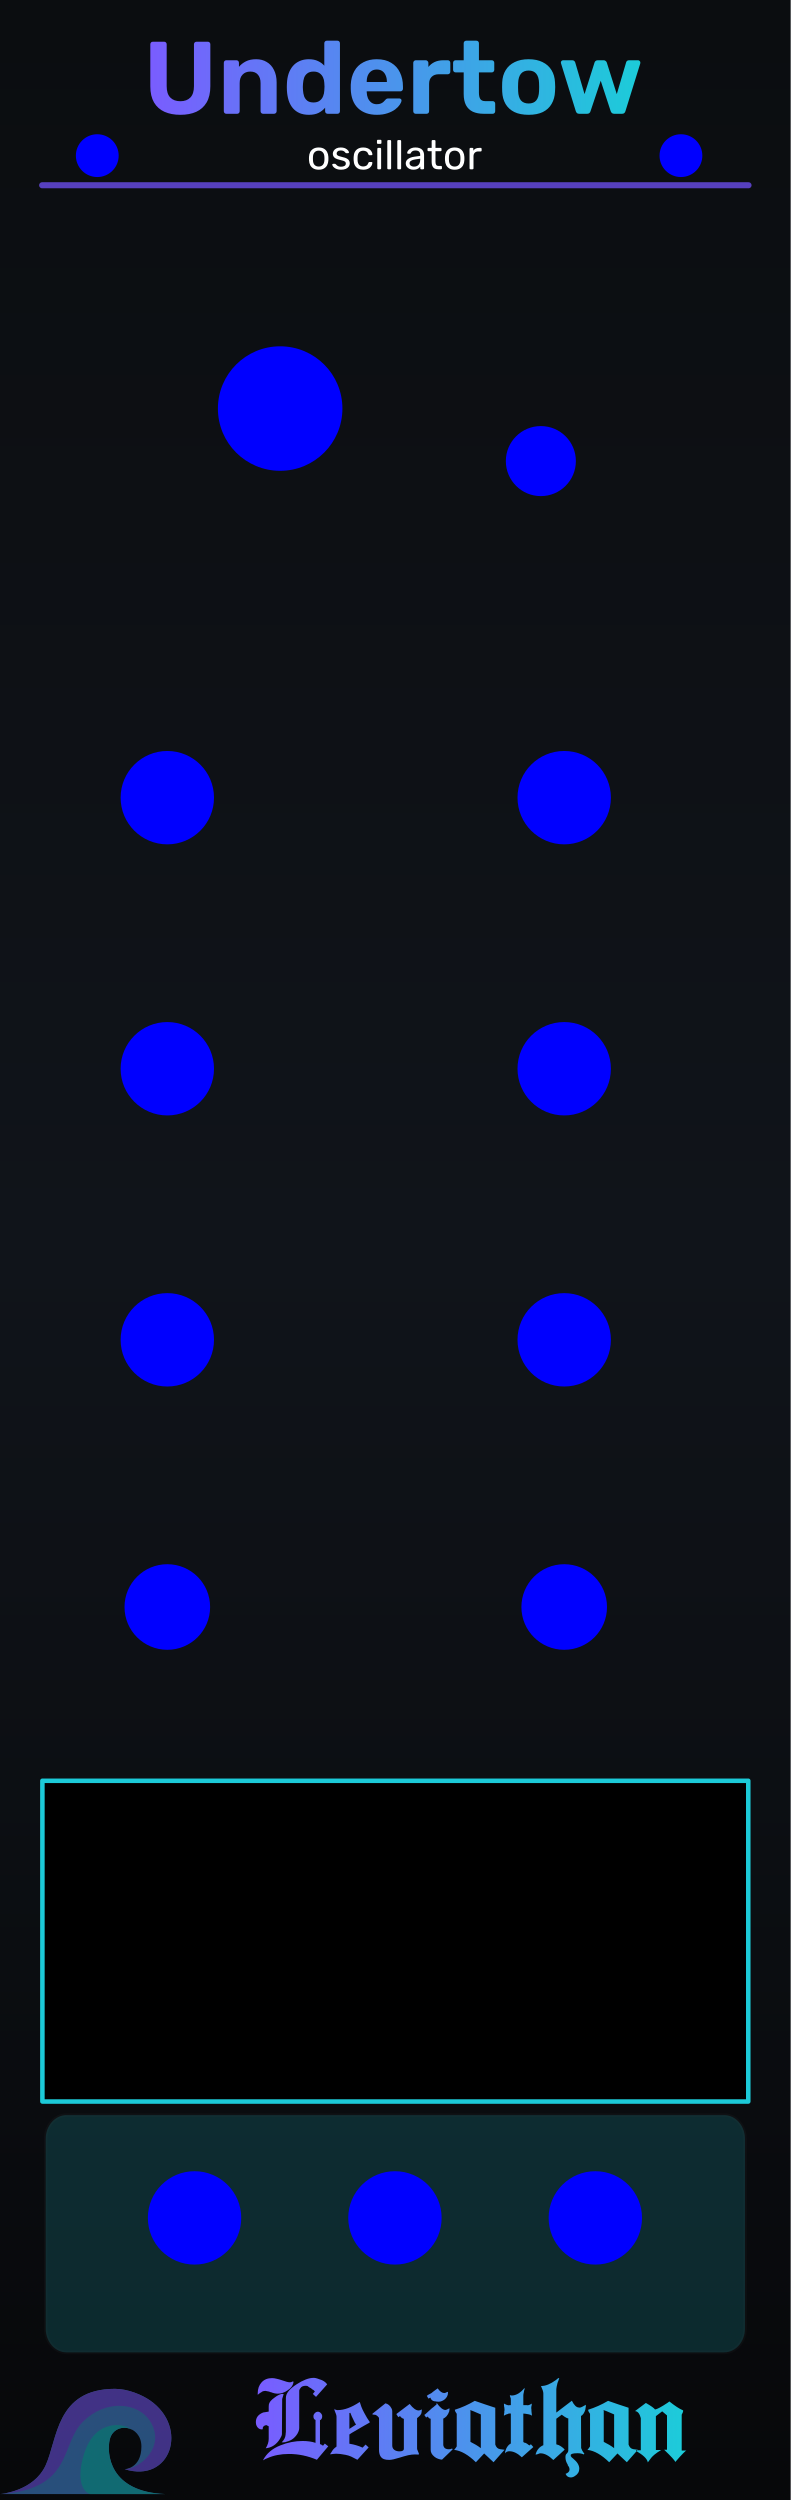
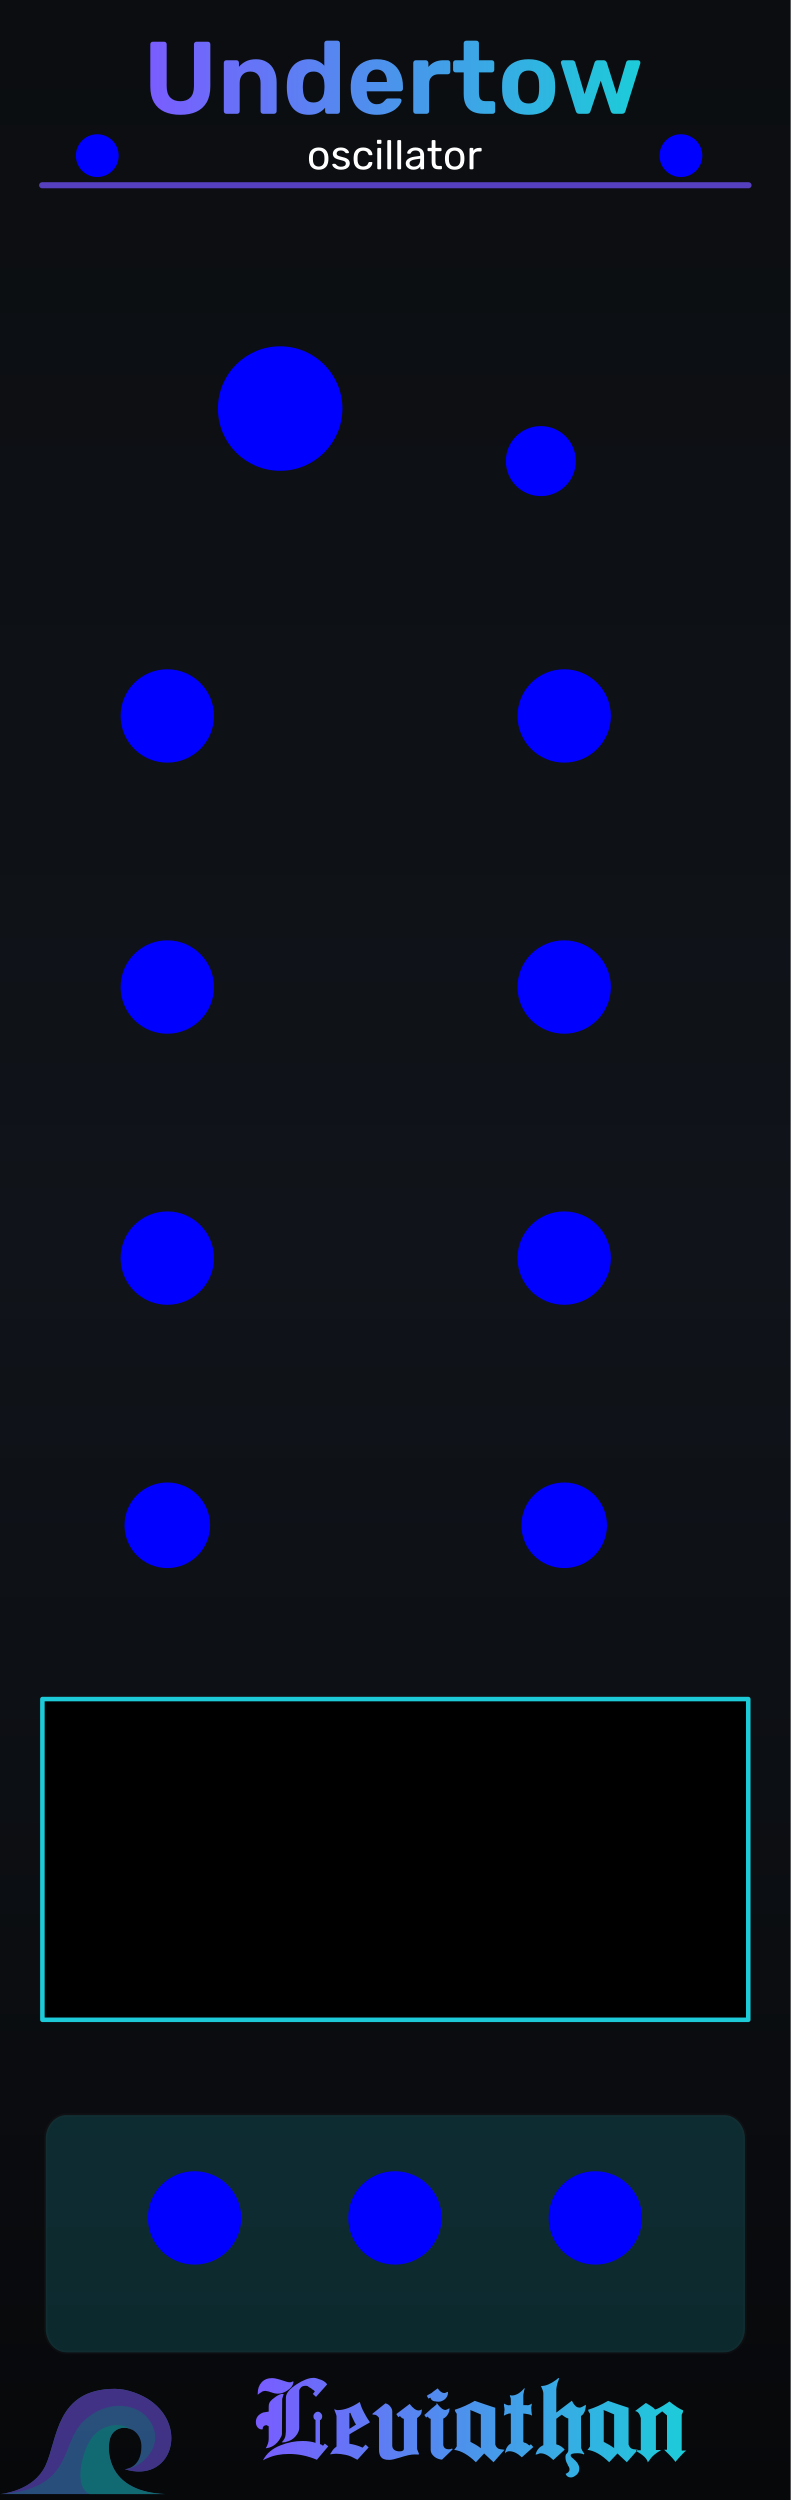
<svg xmlns="http://www.w3.org/2000/svg" xmlns:xlink="http://www.w3.org/1999/xlink" version="1.2" width="40.64mm" height="128.5mm" viewBox="0 0 4064 12850" preserveAspectRatio="xMidYMid" fill-rule="evenodd" stroke-width="28.222" stroke-linejoin="round" xml:space="preserve" id="svg488">
  <defs id="defs1">
    <linearGradient id="linearGradient22">
      <stop style="stop-color:#7a5cff;stop-opacity:1;" offset="0" id="stop22" />
      <stop style="stop-color:#1cccd9;stop-opacity:1;" offset="1" id="stop23" />
    </linearGradient>
    <linearGradient id="linearGradient16" x1="0" y1="0" x2="0" y2="1">
      <stop offset="0" stop-color="#1ccad8" stop-opacity="0.65" id="stop15" style="stop-color:#1ccad8;stop-opacity:1;" />
      <stop offset="1" stop-color="#7a5cff" stop-opacity="0.65" id="stop16" style="stop-color:#7a5cff;stop-opacity:1;" />
    </linearGradient>
    <linearGradient id="linearGradient14" x1="0" y1="0" x2="0" y2="1">
      <stop offset="0" stop-color="#1ccad8" stop-opacity="0.65" id="stop13" style="stop-color:#1ccad8;stop-opacity:1;" />
      <stop offset="1" stop-color="#7a5cff" stop-opacity="0.65" id="stop14" style="stop-color:#7a5cff;stop-opacity:1;" />
    </linearGradient>
    <linearGradient id="linearGradient12" x1="0" y1="0" x2="0" y2="1">
      <stop offset="0" stop-color="#1ccad8" stop-opacity="0.65" id="stop11" style="stop-color:#6140bf;stop-opacity:1;" />
      <stop offset="1" stop-color="#7a5cff" stop-opacity="0.65" id="stop12" />
    </linearGradient>
    <linearGradient id="bgGrad" x1="1108.886" y1="886.881" x2="1108.886" y2="12348.43" gradientTransform="matrix(0.3557381,0,0,1.124423,591.7092,0)" gradientUnits="userSpaceOnUse">
      <stop offset="0%" stop-color="#0b0d10" id="stop1" />
      <stop offset="50%" stop-color="#10141a" id="stop2" />
      <stop offset="100%" stop-color="#07080a" id="stop3" />
    </linearGradient>
    <linearGradient id="panelSheen" x1="1258.49" y1="999.764" x2="1258.49" y2="12199.481" gradientTransform="scale(0.8869218,1.127495)" gradientUnits="userSpaceOnUse">
      <stop offset="0%" stop-color="#ffffff" stop-opacity="0.1" id="stop4" />
      <stop offset="15%" stop-color="#ffffff" stop-opacity="0.02" id="stop5" />
      <stop offset="50%" stop-color="#ffffff" stop-opacity="0.0" id="stop6" />
      <stop offset="85%" stop-color="#ffffff" stop-opacity="0.02" id="stop7" />
      <stop offset="100%" stop-color="#ffffff" stop-opacity="0.1" id="stop8" />
    </linearGradient>
    <linearGradient id="accentGrad" x1="0" y1="0" x2="0" y2="1">
      <stop offset="0%" stop-color="#1ccad8" stop-opacity="0.65" id="stop9" />
      <stop offset="100%" stop-color="#7a5cff" stop-opacity="0.65" id="stop10" />
    </linearGradient>
    <linearGradient id="oceanWaveGrad" x1="0" y1="0" x2="1" y2="1" gradientUnits="objectBoundingBox">
      <stop offset="0%" stop-color="#55dbff" id="stop_wave_1" />
      <stop offset="55%" stop-color="#1496df" id="stop_wave_2" />
      <stop offset="100%" stop-color="#182682" id="stop_wave_3" />
    </linearGradient>
    <linearGradient xlink:href="#oceanWaveGrad" id="linearGradient10" gradientUnits="userSpaceOnUse" x1="-323.577" y1="-103.933" x2="723.812" y2="943.456" gradientTransform="matrix(-1.435811,0,0,0.6964705,8750,12953.568)" />
    <linearGradient xlink:href="#oceanWaveGrad" id="linearGradient11" gradientUnits="userSpaceOnUse" x1="-323.577" y1="-103.933" x2="723.812" y2="943.456" gradientTransform="matrix(1.435811,0,0,0.6964705,3420,12953.568)" />
    <linearGradient xlink:href="#linearGradient22" id="linearGradient500" gradientUnits="userSpaceOnUse" x1="4840.059" y1="1505.899" x2="7390.515" y2="1509.832" gradientTransform="matrix(0.9969081,0,0,0.9969081,-4074.551,-888.2671)" />
    <linearGradient xlink:href="#linearGradient20" id="linearGradient1" gradientUnits="userSpaceOnUse" x1="5496.826" y1="12956.067" x2="7087.487" y2="12956.067" gradientTransform="matrix(1.390218,0,0,1.390218,-6324.592,-5277.55)" />
    <linearGradient id="linearGradient20">
      <stop style="stop-color:#795cff;stop-opacity:1" offset="0" id="stop20" />
      <stop style="stop-color:#1cccd9;stop-opacity:1;" offset="1" id="stop21" />
    </linearGradient>
  </defs>
  <g id="panel_art" style="display:inline">
    <g id="Background_Rect" style="display:inline" transform="matrix(0.9967357,0,0,0.9970803,-982.9628,-994.3174)">
      <rect x="986.182" y="997.229" width="4077.31" height="12887.627" rx="0" ry="0" fill="url(#bgGrad)" id="black_background" style="display:inline;fill:url(#bgGrad);stroke-width:17.849" />
      <g id="waves_layer" style="display:inline;opacity:0.5" transform="matrix(1.003275,0,0,1.002928,209.4605,1428.53)">
        <g id="branding_wave_left" transform="matrix(1.72,0,0,1.72,774.1859,11678.805)" style="display:inline">
          <path style="fill:#4995ec" d="m 0,413.249 c 0,0 99.571,-7.286 135.999,-84.999 36.428,-77.713 30.357,-229.499 207.642,-229.499 38.871,0 81.438,18.386 104.731,34.602 116.875,81.362 61.625,248.326 -75.589,205.523 0,0 49.786,-2.125 49.786,-67.697 0,-65.572 -82.091,-75.285 -94.714,-20.643 -8.992,38.927 -3.643,156.643 167.571,162.713" id="path149" />
          <path style="fill:#7a5cff" d="m 372.784,338.875 c 42.5,0 125.678,-65.875 75.213,-144.378 C 412.71,139.6 316.321,128.5 247.714,197.107 179.179,265.642 219.7,398.411 0.644,413.201 9.193,412.412 101.283,402.321 136,328.25 172.429,250.536 166.357,98.751 343.642,98.751 c 38.869,0 81.43,18.384 104.731,34.607 116.874,81.357 61.625,248.321 -75.589,205.517 z" id="path151" />
          <path style="fill:#1cccd9" d="M 495.426,413.249 H 268.433 C 242.935,402.664 232.851,365.455 246.5,310.035 c 15.166,-61.576 44.686,-94.762 88.642,-101.999 26.411,-4.347 46.895,4.299 59.973,12.945 -25.087,-13.418 -59.464,-4.238 -67.259,29.556 -8.998,38.929 -3.644,156.641 167.57,162.712 z" id="path155" />
        </g>
        <g id="branding_wave_right" transform="matrix(-1.72,0,0,1.72,7743.074,11996.75)" style="display:none">
          <path style="fill:#4995ec" d="m 0,413.249 c 0,0 99.571,-7.286 135.999,-84.999 36.428,-77.713 30.357,-229.499 207.642,-229.499 38.871,0 81.438,18.386 104.731,34.602 116.875,81.362 61.625,248.326 -75.589,205.523 0,0 49.786,-2.125 49.786,-67.697 0,-65.572 -82.091,-75.285 -94.714,-20.643 -8.992,38.927 -3.643,156.643 167.571,162.713" id="path158" />
          <path style="fill:#7a5cff" d="m 372.784,338.875 c 42.5,0 125.678,-65.875 75.213,-144.378 C 412.71,139.6 316.321,128.5 247.714,197.107 179.179,265.642 219.7,398.411 0.644,413.201 9.193,412.412 101.283,402.321 136,328.25 172.429,250.536 166.357,98.751 343.642,98.751 c 38.869,0 81.43,18.384 104.731,34.607 116.874,81.357 61.625,248.321 -75.589,205.517 z" id="path160" />
          <path style="fill:#1cccd9" d="M 495.426,413.249 H 268.433 C 242.935,402.664 232.851,365.455 246.5,310.035 c 15.166,-61.576 44.686,-94.762 88.642,-101.999 26.411,-4.347 46.895,4.299 59.973,12.945 -25.087,-13.418 -59.464,-4.238 -67.259,29.556 -8.998,38.929 -3.644,156.641 167.57,162.712 z" id="path164" />
        </g>
      </g>
      <rect x="1096.182" y="1107.229" width="9973.273" height="12667.627" rx="210" ry="210" fill="none" stroke="#ffffff" stroke-opacity="0.1" stroke-width="60" id="gray_outline" style="display:none;stroke:#3c3f42;stroke-opacity:1" />
    </g>
    <path d="M 216.556,952.223 H 3847.443" stroke="url(#accentGrad)" stroke-width="31.107" stroke-linecap="round" opacity="0.55" fill="none" id="top_horizontal_line" style="display:inline;opacity:1;stroke:#5740bf;stroke-opacity:1" />
    <rect x="234.831" y="10871.649" width="3594.339" height="1219.58" rx="107.264" ry="121.893" fill="#000000" opacity="0.1" stroke="#ffffff" stroke-opacity="0.06" stroke-width="18.267" id="outputs" style="display:inline;opacity:0.33;fill:#1cccd9;fill-opacity:0.5" />
  </g>
  <g id="panel_labels_reworked" style="display:none">
    <text id="reworked_module_title_text" x="2021.681" y="447.278" style="font-style:normal;font-variant:normal;font-weight:normal;font-stretch:normal;font-size:529.167px;font-family:Rubik;-inkscape-font-specification:'Rubik, @wght=600';font-variant-ligatures:normal;font-variant-caps:normal;font-variant-numeric:normal;font-variant-east-asian:normal;font-variation-settings:'wght' 600;dominant-baseline:middle;text-anchor:middle;display:inline;fill:url(#linearGradient500);stroke-width:28.135" xml:space="preserve">
      <tspan id="tspan1" style="fill:url(#linearGradient500)" x="2021.681" y="447.278">Undertow</tspan>
    </text>
    <text id="reworked_module_description" x="2027.766" y="815.194" style="font-style:normal;font-variant:normal;font-weight:normal;font-stretch:normal;font-size:211.667px;font-family:Rubik;-inkscape-font-specification:'Rubik, @wght=400';font-variant-ligatures:normal;font-variant-caps:normal;font-variant-numeric:normal;font-variant-east-asian:normal;font-variation-settings:'wght' 400;dominant-baseline:middle;text-anchor:middle;display:inline;fill:#ffffff" xml:space="preserve">
      <tspan id="tspan2" x="2027.766" y="815.194">oscillator</tspan>
    </text>
    <text id="reworked_LEVIATHAN_LOGO" x="2420.001" y="12482.232" style="font-style:normal;font-variant:normal;font-weight:normal;font-stretch:normal;font-size:635px;font-family:Ancient;-inkscape-font-specification:'Ancient, Normal';font-variant-ligatures:normal;font-variant-caps:normal;font-variant-numeric:normal;font-variant-east-asian:normal;dominant-baseline:middle;text-anchor:middle;display:inline;fill:url(#linearGradient1);stroke:none;stroke-width:37.1;stroke-dasharray:none" xml:space="preserve">Leviathan</text>
  </g>
  <g id="components" style="display:inline">
    <circle style="display:inline;fill:#0000ff;fill-opacity:1;fill-rule:evenodd" id="SHAPE_OUTPUT" cx="1000" cy="11400" r="240" />
    <circle style="display:inline;fill:#0000ff;fill-opacity:1;fill-rule:evenodd" id="SUB_OUTPUT" cx="2030" cy="11400" r="240" />
    <circle style="display:inline;fill:#0000ff;fill-opacity:1;fill-rule:evenodd" id="SINE_OUTPUT" cx="3060" cy="11400" r="240" />
    <circle style="display:inline;fill:#0000ff;fill-opacity:1;fill-rule:evenodd" id="COARSE_PARAM" cx="1440" cy="2100" r="320" />
    <circle style="display:inline;fill:#0000ff;fill-opacity:1;fill-rule:evenodd" id="FINE_PARAM" cx="2780" cy="2370" r="180" />
-     <circle style="display:inline;fill:#0000ff;fill-opacity:1;fill-rule:evenodd" id="LIN_FM_PARAM" cx="860" cy="8260.001" r="220" />
-     <circle style="display:inline;fill:#0000ff;fill-opacity:1;fill-rule:evenodd" id="SHAPE_PARAM" cx="2900" cy="8260.001" r="220" />
-     <circle style="display:inline;fill:#0000ff;fill-opacity:1;fill-rule:evenodd" id="LIN_FM_INPUT" cx="860" cy="4100" r="240" />
-     <circle style="display:inline;fill:#0000ff;fill-opacity:1;fill-rule:evenodd" id="SHAPE_CV_INPUT" cx="2900" cy="4100" r="240" />
-     <circle style="display:inline;fill:#0000ff;fill-opacity:1;fill-rule:evenodd" id="EXPO_INPUT" cx="860" cy="5493.333" r="240" />
-     <circle style="display:inline;fill:#0000ff;fill-opacity:1;fill-rule:evenodd" id="V_OCT_INPUT" cx="2900" cy="5493.333" r="240" />
-     <circle style="display:inline;fill:#0000ff;fill-opacity:1;fill-rule:evenodd" id="SYNC_INPUT" cx="860" cy="6886.667" r="240" />
-     <circle style="display:inline;fill:#0000ff;fill-opacity:1;fill-rule:evenodd" id="S_GATE_INPUT" cx="2900" cy="6886.667" r="240" />
+     <circle style="display:inline;fill:#0000ff;fill-opacity:1;fill-rule:evenodd" id="LIN_FM_PARAM" cx="860" cy="7840.001" r="220" />
+     <circle style="display:inline;fill:#0000ff;fill-opacity:1;fill-rule:evenodd" id="SHAPE_PARAM" cx="2900" cy="7840.001" r="220" />
+     <circle style="display:inline;fill:#0000ff;fill-opacity:1;fill-rule:evenodd" id="LIN_FM_INPUT" cx="860" cy="3680" r="240" />
+     <circle style="display:inline;fill:#0000ff;fill-opacity:1;fill-rule:evenodd" id="SHAPE_CV_INPUT" cx="2900" cy="3680" r="240" />
+     <circle style="display:inline;fill:#0000ff;fill-opacity:1;fill-rule:evenodd" id="EXPO_INPUT" cx="860" cy="5073.333" r="240" />
+     <circle style="display:inline;fill:#0000ff;fill-opacity:1;fill-rule:evenodd" id="V_OCT_INPUT" cx="2900" cy="5073.333" r="240" />
+     <circle style="display:inline;fill:#0000ff;fill-opacity:1;fill-rule:evenodd" id="SYNC_INPUT" cx="860" cy="6466.667" r="240" />
+     <circle style="display:inline;fill:#0000ff;fill-opacity:1;fill-rule:evenodd" id="S_GATE_INPUT" cx="2900" cy="6466.667" r="240" />
    <circle style="display:inline;fill:#0000ff;fill-opacity:1;fill-rule:evenodd" id="SYNC_LIGHT" cx="500" cy="800" r="110" />
    <circle style="display:inline;fill:#0000ff;fill-opacity:1;fill-rule:evenodd" id="S_GATE_LIGHT" cx="3500" cy="800" r="110" />
-     <rect style="display:inline;fill:#000000;fill-opacity:1;fill-rule:nonzero;stroke:#1ccad8;stroke-width:23.301;stroke-linecap:round;stroke-linejoin:round;stroke-dasharray:none;stroke-opacity:1" id="wave_preview" width="3628.199" height="1648.615" x="217.901" y="9153.151" />
+     <rect style="display:inline;fill:#000000;fill-opacity:1;fill-rule:nonzero;stroke:#1ccad8;stroke-width:23.301;stroke-linecap:round;stroke-linejoin:round;stroke-dasharray:none;stroke-opacity:1" id="wave_preview" width="3628.199" height="1648.615" x="217.901" y="8733.151" />
  </g>
  <g id="g5" style="display:inline">
    <path d="m 927.113,590.153 q -46.567,0 -81.492,-15.346 -34.925,-15.875 -53.975,-48.154 -19.05,-32.808 -19.05,-83.079 V 227.674 q 0,-5.821 3.704,-9.525 3.704,-3.704 9.525,-3.704 h 57.679 q 5.821,0 9.525,3.704 3.704,3.704 3.704,9.525 V 443.045 q 0,39.158 18.521,58.208 18.521,19.05 51.858,19.05 32.808,0 51.329,-19.05 18.521,-19.05 18.521,-58.208 V 227.674 q 0,-5.821 3.704,-9.525 4.233,-3.704 9.525,-3.704 h 58.208 q 5.292,0 8.996,3.704 3.704,3.704 3.704,9.525 v 215.9 q 0,50.271 -19.05,83.079 -19.05,32.279 -53.446,48.154 -34.396,15.346 -81.492,15.346 z m 236.008,-5.292 q -5.292,0 -8.996,-3.704 -3.704,-3.704 -3.704,-9.525 V 322.924 q 0,-5.821 3.704,-9.525 3.704,-3.704 8.996,-3.704 h 51.858 q 5.821,0 9.525,3.704 3.704,3.704 3.704,9.525 v 20.638 q 13.758,-16.933 35.454,-28.046 21.696,-11.113 52.917,-11.113 31.221,0 54.504,14.288 23.813,13.758 37.042,40.746 13.758,26.458 13.758,64.558 v 147.638 q 0,5.821 -4.233,9.525 -3.704,3.704 -8.996,3.704 h -56.092 q -5.821,0 -9.525,-3.704 -3.704,-3.704 -3.704,-9.525 V 427.17 q 0,-28.046 -13.758,-43.392 -13.229,-15.875 -39.158,-15.875 -24.871,0 -39.688,15.875 -14.817,15.346 -14.817,43.392 v 144.463 q 0,5.821 -3.704,9.525 -3.704,3.704 -8.996,3.704 z m 424.392,5.292 q -26.458,0 -47.096,-8.467 -20.637,-8.996 -34.925,-25.4 -14.287,-16.933 -21.696,-39.688 -7.408,-23.283 -8.996,-51.329 -0.529,-10.054 -0.529,-17.992 0,-8.467 0.529,-17.992 1.058,-27.517 8.467,-50.271 7.938,-22.754 21.696,-39.158 14.287,-16.933 34.925,-25.929 21.167,-9.525 47.625,-9.525 27.517,0 47.096,9.525 19.579,8.996 32.279,23.813 v -115.358 q 0,-5.821 3.704,-9.525 3.704,-3.704 9.525,-3.704 h 54.504 q 5.292,0 8.996,3.704 3.704,3.704 3.704,9.525 v 349.25 q 0,5.821 -3.704,9.525 -3.704,3.704 -8.996,3.704 h -50.8 q -5.292,0 -8.996,-3.704 -3.704,-3.704 -3.704,-9.525 V 553.641 q -13.229,15.875 -33.337,26.458 -20.108,10.054 -50.271,10.054 z m 24.342,-63.5 q 19.579,0 31.221,-8.996 12.171,-8.996 17.462,-22.754 5.821,-13.758 6.35,-29.633 1.058,-10.054 1.058,-20.108 0,-10.054 -1.058,-19.579 -0.529,-14.817 -6.35,-27.517 -5.821,-13.229 -17.992,-21.696 -11.642,-8.467 -30.692,-8.467 -20.108,0 -31.75,8.996 -11.642,8.467 -16.933,22.754 -4.763,14.288 -5.821,31.221 -1.587,16.404 0,32.808 1.058,16.933 5.821,31.221 5.292,14.288 16.933,23.283 11.642,8.467 31.75,8.467 z m 325.438,63.5 q -60.854,0 -96.838,-33.867 -35.454,-33.867 -37.571,-98.425 0,-4.233 0,-11.113 0,-7.408 0,-11.642 2.117,-40.746 18.521,-69.85 16.404,-29.633 46.038,-44.979 29.633,-15.875 69.321,-15.875 44.45,0 74.083,18.521 30.163,17.992 44.979,49.742 15.346,31.221 15.346,71.967 v 12.171 q 0,5.292 -4.233,8.996 -3.704,3.704 -8.996,3.704 h -173.038 q 0,0.529 0,2.117 0,1.058 0,2.117 0.529,16.933 6.35,31.221 6.35,13.758 17.462,22.225 11.642,8.467 27.517,8.467 13.229,0 21.696,-3.704 8.467,-3.704 13.758,-8.996 5.821,-5.292 8.467,-8.996 4.763,-5.292 7.408,-6.35 3.175,-1.587 9.525,-1.587 h 55.033 q 5.292,0 8.467,3.175 3.704,2.646 3.175,7.938 -0.529,8.467 -8.996,21.167 -7.938,12.171 -23.812,24.342 -15.875,11.642 -39.688,19.579 -23.283,7.938 -53.975,7.938 z m -52.388,-168.804 h 103.717 v -1.058 q 0,-19.05 -6.35,-32.808 -5.821,-14.288 -17.462,-22.225 -11.642,-7.938 -28.046,-7.938 -16.404,0 -28.046,7.938 -11.642,7.938 -17.992,22.225 -5.821,13.758 -5.821,32.808 z m 251.883,163.513 q -5.292,0 -8.996,-3.704 -3.704,-3.704 -3.704,-9.525 V 322.924 q 0,-5.292 3.704,-8.996 3.704,-4.233 8.996,-4.233 h 51.858 q 5.292,0 8.996,4.233 4.233,3.704 4.233,8.996 v 21.167 q 13.229,-16.404 32.279,-25.4 19.579,-8.996 44.979,-8.996 h 22.754 q 5.292,0 8.996,3.704 3.704,3.704 3.704,9.525 v 45.508 q 0,5.821 -3.704,9.525 -3.704,3.704 -8.996,3.704 h -46.567 q -23.283,0 -36.513,13.229 -13.229,12.7 -13.229,36.513 v 140.229 q 0,5.821 -3.704,9.525 -3.704,3.704 -9.525,3.704 z m 349.779,0 q -32.808,0 -56.092,-10.583 -23.283,-11.113 -35.454,-33.867 -11.642,-22.754 -11.642,-57.15 V 372.136 h -41.275 q -5.821,0 -9.525,-3.704 -3.704,-3.704 -3.704,-9.525 V 322.924 q 0,-5.821 3.704,-9.525 3.704,-3.704 9.525,-3.704 h 41.275 v -87.313 q 0,-5.821 3.704,-9.525 4.233,-3.704 9.525,-3.704 h 51.858 q 5.821,0 9.525,3.704 3.704,3.704 3.704,9.525 v 87.313 h 66.146 q 5.292,0 8.996,3.704 3.704,3.704 3.704,9.525 v 35.983 q 0,5.821 -3.704,9.525 -3.704,3.704 -8.996,3.704 h -66.146 v 104.775 q 0,20.108 6.879,31.75 7.408,11.113 25.4,11.113 h 38.629 q 5.292,0 8.996,3.704 3.704,3.704 3.704,8.996 v 39.158 q 0,5.821 -3.704,9.525 -3.704,3.704 -8.996,3.704 z m 230.717,5.292 q -43.921,0 -73.554,-14.288 -29.633,-14.817 -45.508,-41.804 -15.346,-26.988 -16.933,-62.971 -0.529,-10.583 -0.529,-23.813 0,-13.758 0.529,-23.813 1.587,-36.513 17.992,-62.971 16.404,-26.988 46.038,-41.275 29.633,-14.817 71.967,-14.817 41.804,0 71.438,14.817 29.633,14.288 46.038,41.275 16.404,26.458 17.992,62.971 1.058,10.054 1.058,23.813 0,13.229 -1.058,23.813 -1.587,35.983 -17.462,62.971 -15.346,26.988 -44.979,41.804 -29.633,14.288 -73.025,14.288 z m 0,-58.208 q 25.929,0 39.158,-15.875 13.229,-16.404 14.287,-47.625 0.529,-7.938 0.529,-21.167 0,-13.229 -0.529,-21.167 -1.058,-30.692 -14.287,-47.096 -13.229,-16.404 -39.158,-16.404 -25.929,0 -39.688,16.404 -13.229,16.404 -14.287,47.096 -0.529,7.938 -0.529,21.167 0,13.229 0.529,21.167 1.058,31.221 14.287,47.625 13.758,15.875 39.688,15.875 z m 259.794,52.917 q -7.408,0 -11.642,-3.704 -3.704,-3.704 -5.821,-9.525 l -75.671,-245.004 q -1.058,-2.646 -1.058,-5.292 0,-4.763 3.175,-7.938 3.704,-3.704 8.467,-3.704 h 46.567 q 6.879,0 10.583,3.704 3.704,3.704 4.763,6.879 l 48.154,163.513 51.329,-162.454 q 1.058,-3.704 4.763,-7.408 4.233,-4.233 11.642,-4.233 h 30.163 q 7.408,0 11.113,4.233 4.233,3.704 5.292,7.408 l 51.329,162.454 48.154,-163.513 q 0.529,-3.175 4.233,-6.879 4.233,-3.704 10.583,-3.704 h 46.567 q 4.763,0 7.938,3.704 3.704,3.175 3.704,7.938 0,2.646 -0.529,5.292 l -76.2,245.004 q -1.588,5.821 -5.821,9.525 -3.704,3.704 -11.113,3.704 h -40.746 q -7.408,0 -11.642,-3.704 -4.233,-3.704 -6.35,-9.525 l -51.329,-156.633 -52.388,156.633 q -1.587,5.821 -5.821,9.525 -4.233,3.704 -11.642,3.704 z" id="text3" style="font-size:529.167px;font-family:Rubik;-inkscape-font-specification:'Rubik, @wght=600';font-variation-settings:'wght' 600;dominant-baseline:middle;text-anchor:middle;fill:url(#linearGradient500);stroke-width:28.135" aria-label="Undertow" />
    <path d="m 1638.068,872.344 q -16.087,0 -26.882,-6.138 -10.795,-6.138 -16.51,-16.933 -5.715,-11.007 -6.35,-24.977 -0.212,-3.598 -0.212,-9.102 0,-5.715 0.212,-9.102 0.635,-14.182 6.35,-24.977 5.927,-10.795 16.722,-16.933 10.795,-6.138 26.67,-6.138 15.875,0 26.67,6.138 10.795,6.138 16.51,16.933 5.927,10.795 6.562,24.977 0.212,3.387 0.212,9.102 0,5.503 -0.212,9.102 -0.635,13.97 -6.35,24.977 -5.715,10.795 -16.51,16.933 -10.795,6.138 -26.882,6.138 z m 0,-16.298 q 13.123,0 20.955,-8.255 7.832,-8.467 8.467,-24.553 0.212,-3.175 0.212,-8.043 0,-4.868 -0.212,-8.043 -0.635,-16.087 -8.467,-24.342 -7.832,-8.467 -20.955,-8.467 -13.123,0 -21.167,8.467 -7.832,8.255 -8.255,24.342 -0.212,3.175 -0.212,8.043 0,4.868 0.212,8.043 0.423,16.087 8.255,24.553 8.043,8.255 21.167,8.255 z m 114.512,16.298 q -11.853,0 -20.32,-2.963 -8.467,-2.963 -13.758,-7.197 -5.292,-4.233 -8.043,-8.467 -2.54,-4.233 -2.752,-6.773 -0.212,-2.328 1.482,-3.598 1.693,-1.27 3.387,-1.27 h 9.313 q 1.27,0 1.905,0.423 0.847,0.212 2.117,1.693 2.752,2.963 6.138,5.927 3.387,2.963 8.255,4.868 5.08,1.905 12.488,1.905 10.795,0 17.78,-4.022 6.985,-4.233 6.985,-12.277 0,-5.292 -2.963,-8.467 -2.752,-3.175 -10.16,-5.715 -7.197,-2.54 -19.897,-5.292 -12.7,-2.963 -20.108,-7.197 -7.408,-4.445 -10.583,-10.372 -3.175,-6.138 -3.175,-13.758 0,-7.832 4.657,-15.028 4.657,-7.408 13.547,-12.065 9.102,-4.657 22.648,-4.657 11.007,0 18.838,2.752 7.832,2.752 12.912,6.985 5.08,4.022 7.62,8.043 2.54,4.022 2.752,6.773 0.212,2.117 -1.27,3.598 -1.482,1.27 -3.387,1.27 h -8.89 q -1.482,0 -2.54,-0.635 -0.847,-0.635 -1.693,-1.482 -2.117,-2.752 -5.08,-5.503 -2.752,-2.752 -7.408,-4.445 -4.445,-1.905 -11.853,-1.905 -10.583,0 -15.875,4.445 -5.292,4.445 -5.292,11.218 0,4.022 2.328,7.197 2.328,3.175 8.89,5.715 6.562,2.54 19.473,5.503 13.97,2.752 22.013,7.408 8.043,4.657 11.43,10.795 3.387,6.138 3.387,14.182 0,8.89 -5.292,16.298 -5.08,7.408 -15.24,11.853 -9.948,4.233 -24.765,4.233 z m 114.3,0 q -15.028,0 -26.035,-5.715 -10.795,-5.927 -16.722,-16.722 -5.927,-11.007 -6.35,-26.247 -0.212,-3.175 -0.212,-8.467 0,-5.292 0.212,-8.467 0.423,-15.24 6.35,-26.035 5.927,-11.007 16.722,-16.722 11.007,-5.927 26.035,-5.927 12.277,0 20.955,3.387 8.89,3.387 14.605,8.678 5.715,5.292 8.467,11.43 2.963,6.138 3.175,11.642 0.212,2.117 -1.27,3.387 -1.482,1.27 -3.598,1.27 h -10.16 q -2.117,0 -3.175,-0.847 -1.058,-1.058 -2.117,-3.387 -3.81,-10.372 -10.372,-14.605 -6.562,-4.233 -16.298,-4.233 -12.7,0 -20.743,7.832 -7.832,7.832 -8.467,25.188 -0.212,7.62 0,14.817 0.635,17.568 8.467,25.4 8.043,7.62 20.743,7.62 9.737,0 16.298,-4.233 6.562,-4.233 10.372,-14.605 1.058,-2.328 2.117,-3.175 1.058,-1.058 3.175,-1.058 h 10.16 q 2.117,0 3.598,1.27 1.482,1.27 1.27,3.387 -0.212,4.445 -1.905,9.102 -1.693,4.657 -5.503,9.525 -3.598,4.657 -9.102,8.467 -5.503,3.598 -13.335,5.927 -7.62,2.117 -17.357,2.117 z m 77.258,-2.117 q -2.117,0 -3.598,-1.27 -1.27,-1.482 -1.27,-3.598 V 765.029 q 0,-2.117 1.27,-3.387 1.482,-1.482 3.598,-1.482 h 10.16 q 2.117,0 3.387,1.482 1.27,1.27 1.27,3.387 v 100.33 q 0,2.117 -1.27,3.598 -1.27,1.27 -3.387,1.27 z m -1.693,-130.599 q -2.117,0 -3.598,-1.27 -1.27,-1.482 -1.27,-3.598 v -11.43 q 0,-2.117 1.27,-3.387 1.482,-1.482 3.598,-1.482 h 13.335 q 2.117,0 3.387,1.482 1.482,1.27 1.482,3.387 v 11.43 q 0,2.117 -1.482,3.598 -1.27,1.27 -3.387,1.27 z m 53.129,130.599 q -2.117,0 -3.598,-1.27 -1.27,-1.482 -1.27,-3.598 V 724.812 q 0,-2.117 1.27,-3.387 1.482,-1.482 3.598,-1.482 h 9.948 q 2.328,0 3.598,1.482 1.27,1.27 1.27,3.387 v 140.547 q 0,2.117 -1.27,3.598 -1.27,1.27 -3.598,1.27 z m 51.435,0 q -2.117,0 -3.598,-1.27 -1.27,-1.482 -1.27,-3.598 V 724.812 q 0,-2.117 1.27,-3.387 1.482,-1.482 3.598,-1.482 h 9.948 q 2.328,0 3.598,1.482 1.27,1.27 1.27,3.387 v 140.547 q 0,2.117 -1.27,3.598 -1.27,1.27 -3.598,1.27 z m 77.047,2.117 q -10.583,0 -19.262,-4.233 -8.678,-4.233 -13.97,-11.43 -5.292,-7.197 -5.292,-16.298 0,-14.605 11.853,-23.283 11.853,-8.678 30.903,-11.43 l 31.538,-4.445 v -6.138 q 0,-10.16 -5.927,-15.875 -5.715,-5.715 -18.838,-5.715 -9.525,0 -15.452,3.81 -5.715,3.81 -8.043,9.737 -1.27,3.175 -4.445,3.175 h -9.525 q -2.328,0 -3.598,-1.27 -1.058,-1.482 -1.058,-3.387 0,-3.175 2.328,-7.832 2.54,-4.657 7.62,-9.102 5.08,-4.445 12.912,-7.408 8.043,-3.175 19.473,-3.175 12.7,0 21.378,3.387 8.678,3.175 13.547,8.678 5.08,5.503 7.197,12.488 2.328,6.985 2.328,14.182 v 68.58 q 0,2.117 -1.482,3.598 -1.27,1.27 -3.387,1.27 h -9.737 q -2.328,0 -3.598,-1.27 -1.27,-1.482 -1.27,-3.598 v -9.102 q -2.752,3.81 -7.408,7.62 -4.657,3.598 -11.642,6.138 -6.985,2.328 -17.145,2.328 z m 4.445,-15.875 q 8.678,0 15.875,-3.598 7.197,-3.81 11.218,-11.642 4.233,-7.832 4.233,-19.685 v -5.927 l -24.553,3.598 q -15.028,2.117 -22.648,7.197 -7.62,4.868 -7.62,12.488 0,5.927 3.387,9.948 3.598,3.81 8.89,5.715 5.503,1.905 11.218,1.905 z m 123.653,13.758 q -11.853,0 -19.262,-4.445 -7.408,-4.657 -10.795,-12.912 -3.387,-8.467 -3.387,-19.897 v -55.88 h -16.51 q -2.117,0 -3.598,-1.27 -1.27,-1.482 -1.27,-3.598 v -7.197 q 0,-2.117 1.27,-3.387 1.482,-1.482 3.598,-1.482 h 16.51 V 724.812 q 0,-2.117 1.27,-3.387 1.482,-1.482 3.598,-1.482 h 9.948 q 2.117,0 3.387,1.482 1.482,1.27 1.482,3.387 v 35.348 h 26.247 q 2.117,0 3.387,1.482 1.482,1.27 1.482,3.387 v 7.197 q 0,2.117 -1.482,3.598 -1.27,1.27 -3.387,1.27 h -26.247 v 54.398 q 0,9.948 3.387,15.663 3.387,5.715 12.065,5.715 h 12.912 q 2.117,0 3.387,1.482 1.482,1.27 1.482,3.387 v 7.62 q 0,2.117 -1.482,3.598 -1.27,1.27 -3.387,1.27 z m 84.879,2.117 q -16.087,0 -26.882,-6.138 -10.795,-6.138 -16.51,-16.933 -5.715,-11.007 -6.35,-24.977 -0.212,-3.598 -0.212,-9.102 0,-5.715 0.212,-9.102 0.635,-14.182 6.35,-24.977 5.927,-10.795 16.722,-16.933 10.795,-6.138 26.67,-6.138 15.875,0 26.67,6.138 10.795,6.138 16.51,16.933 5.927,10.795 6.562,24.977 0.212,3.387 0.212,9.102 0,5.503 -0.212,9.102 -0.635,13.97 -6.35,24.977 -5.715,10.795 -16.51,16.933 -10.795,6.138 -26.882,6.138 z m 0,-16.298 q 13.123,0 20.955,-8.255 7.832,-8.467 8.467,-24.553 0.212,-3.175 0.212,-8.043 0,-4.868 -0.212,-8.043 -0.635,-16.087 -8.467,-24.342 -7.832,-8.467 -20.955,-8.467 -13.123,0 -21.167,8.467 -7.832,8.255 -8.255,24.342 -0.212,3.175 -0.212,8.043 0,4.868 0.212,8.043 0.423,16.087 8.255,24.553 8.043,8.255 21.167,8.255 z m 81.28,14.182 q -2.117,0 -3.598,-1.27 -1.27,-1.482 -1.27,-3.598 V 765.241 q 0,-2.117 1.27,-3.598 1.482,-1.482 3.598,-1.482 h 9.737 q 2.117,0 3.598,1.482 1.482,1.482 1.482,3.598 v 9.313 q 4.233,-7.197 11.642,-10.795 7.408,-3.598 17.78,-3.598 h 8.467 q 2.117,0 3.387,1.482 1.27,1.27 1.27,3.387 v 8.678 q 0,2.117 -1.27,3.387 -1.27,1.27 -3.387,1.27 h -12.7 q -11.43,0 -17.992,6.773 -6.562,6.562 -6.562,17.992 v 62.23 q 0,2.117 -1.482,3.598 -1.482,1.27 -3.598,1.27 z" id="text4" style="font-size:211.667px;font-family:Rubik;-inkscape-font-specification:'Rubik, @wght=400';font-variation-settings:'wght' 400;dominant-baseline:middle;text-anchor:middle;fill:#ffffff" aria-label="oscillator" />
    <path d="m 1624.345,12319.99 -16.51,-15.24 10.795,-12.7 q -1.27,-1.27 -2.54,-1.905 -0.635,-0.635 -1.27,-1.905 l -3.81,-3.81 q -1.905,-1.27 -5.08,-2.54 -2.54,-1.905 -7.62,-6.35 -3.81,-1.905 -8.255,-4.445 -4.445,-3.175 -9.525,-6.985 h -1.905 l -1.27,-0.635 h -3.81 l -0.635,-0.635 q -21.59,0 -28.575,12.065 -6.35,8.255 -6.35,12.7 v 193.04 q 0,8.89 -4.445,19.05 -3.81,9.525 -10.795,18.415 -6.35,8.255 -14.605,15.24 -8.255,6.985 -17.145,10.795 v -0.635 q -3.175,2.54 -7.62,3.81 -4.445,0.635 -12.7,3.81 h 0.635 q -1.27,0.635 -2.54,0.635 -0.635,0 -1.27,0.635 -1.27,0 -2.54,0.635 -1.27,0 -2.54,0 -1.905,0.635 -5.08,0.635 h -9.525 q 8.89,-8.89 13.97,-18.415 5.08,-9.525 6.35,-20.955 v -3.175 q 0,-2.54 0.635,-5.715 0,-1.27 0,-1.905 0.635,-0.635 0.635,-1.905 v -176.53 q 0,-34.29 55.245,-69.85 50.8,-33.02 86.995,-33.02 h 2.54 q 10.795,0 41.275,12.065 19.05,9.525 26.035,21.59 z m 4.445,323.215 q -70.485,-29.845 -143.51,-29.845 -62.865,0 -110.49,21.59 -4.445,1.27 -10.795,4.445 -5.715,3.81 -12.7,6.985 13.97,-26.67 36.195,-45.72 22.225,-19.05 54.61,-31.75 55.245,-22.225 113.03,-22.225 38.1,0 66.675,9.525 v -117.475 q -10.795,-3.81 -10.795,-19.05 0,-8.89 6.985,-15.875 6.985,-7.62 15.875,-7.62 8.89,0 15.24,7.62 6.985,6.985 6.985,15.875 0,15.24 -11.43,20.32 v 122.555 q 1.27,1.27 6.985,2.54 l 2.54,1.905 h -1.27 q 2.54,1.27 3.175,1.905 v -0.635 l 1.27,0.635 0.635,0.635 2.54,1.27 8.89,-10.795 17.78,13.97 z m -175.26,-338.455 4.445,1.27 q -7.62,22.86 -7.62,24.765 l -1.27,178.435 v 1.27 q 0,9.525 -10.16,25.4 -27.305,43.815 -73.025,48.26 15.24,-24.765 15.24,-48.26 v -64.77 q -1.27,-1.27 -4.445,-1.905 -2.54,-1.27 -5.715,-3.81 h -1.905 q -6.985,0 -12.7,4.445 -5.715,4.445 -6.35,11.43 l 0.635,0.635 v 4.445 h -3.175 l -0.635,0.635 h -2.54 q -10.795,0 -19.685,-9.525 -8.255,-10.16 -8.89,-20.955 -0.635,-1.27 -0.635,-6.985 0,-34.925 38.1,-49.53 6.35,-1.27 12.7,-1.905 6.985,-1.27 15.24,-2.54 v -23.495 q 0,-8.89 0.635,-12.065 2.54,-17.78 29.21,-36.195 25.4,-19.685 43.815,-19.685 z m 55.245,-62.23 q -3.175,26.67 -30.48,43.815 -24.13,17.145 -50.8,17.145 -15.875,0 -34.925,-7.62 -4.445,0 -5.08,-1.27 -2.54,-1.27 -4.445,-1.905 -2.54,0 -3.81,-0.635 -3.81,-1.27 -9.525,-1.905 -5.715,-1.27 -7.62,-1.27 l -0.635,0.635 q -6.985,0 -9.525,1.905 -3.81,0 -8.255,4.445 -2.54,0.635 -7.62,4.445 -4.445,3.175 -11.43,8.89 v -6.35 q 0,-35.56 19.685,-57.15 19.685,-22.225 53.975,-22.225 10.795,0 22.86,3.175 12.7,2.54 27.305,7.62 29.21,10.795 41.91,10.795 1.905,0 4.445,-0.635 2.54,-0.635 6.35,-1.905 1.27,-1.27 4.445,-2.54 z m 391.161,209.55 q -7.62,3.81 -30.48,17.145 -22.225,12.7 -60.96,35.56 -5.715,3.175 -12.7,8.255 v 47.625 q 19.685,3.175 36.195,8.255 17.145,5.08 31.75,12.065 l 15.24,-15.875 15.875,14.605 -57.785,63.5 -6.35,-3.175 q -13.335,-6.985 -26.035,-13.335 -12.7,-5.715 -29.21,-8.89 -27.94,-5.715 -48.26,-5.715 -7.62,0 -15.24,1.27 -7.62,0.635 -15.24,1.905 1.27,-3.175 2.54,-5.08 1.27,-2.54 2.54,-3.81 v 0.635 q 4.445,-6.985 6.985,-11.43 3.175,-4.445 3.81,-5.08 4.445,-5.715 17.145,-15.24 v -153.67 q 0,-9.525 -10.16,-31.75 v -8.89 l 5.715,5.715 h 3.81 l 0.635,0.635 h 1.905 l 1.905,0.635 h 2.54 q 50.165,0 113.03,-41.91 3.175,11.43 8.255,24.765 5.08,13.335 13.97,29.845 8.255,14.605 15.24,27.305 7.62,12.065 13.97,20.955 z m -99.06,-50.165 -5.08,1.27 v 81.28 l 34.29,-22.225 q -2.54,-3.81 -6.35,-9.525 -3.175,-6.35 -7.62,-15.875 -4.445,-8.255 -8.255,-17.145 -3.81,-8.89 -6.985,-17.78 z m 366.395,-8.255 v 3.81 l -0.635,1.27 q 0,7.62 -6.35,15.24 -5.715,6.985 -16.51,15.24 v 155.575 q 0,5.715 1.905,8.255 l 8.255,20.32 -1.27,-0.635 v 3.81 q -15.24,0 -17.78,-0.635 h -3.81 q -13.335,0 -32.385,3.81 -19.05,4.445 -45.085,12.7 -36.195,11.43 -52.705,11.43 -17.78,0 -27.305,-3.81 -25.4,-9.525 -25.4,-48.26 v -161.29 q 0,-5.08 -7.62,-11.43 -7.62,-6.985 -13.335,-6.985 h -1.27 l -1.905,-0.635 h -4.445 l -1.27,-0.635 h -3.81 v -4.445 l 66.675,-53.34 q 20.32,4.445 31.75,27.305 3.175,5.715 3.175,13.97 v 175.895 q 0,13.97 10.795,22.225 10.795,7.62 26.67,7.62 22.225,0 22.225,-13.97 v -153.035 q -12.7,-3.81 -19.685,-14.605 l -8.89,5.715 -10.16,-15.875 68.58,-52.07 q 25.4,33.655 46.99,33.655 6.35,0 15.24,-5.715 v 8.255 z m 104.775,248.92 q -10.16,-0.635 -20.32,-4.445 -10.16,-3.175 -19.05,-10.795 -19.05,-15.24 -19.05,-34.925 v -160.02 q -9.525,-0.635 -14.605,-11.43 l -8.89,5.08 -8.89,-12.7 1.905,-3.175 0.635,0.635 1.27,-1.27 1.27,-0.635 q 6.35,-5.715 13.97,-12.7 7.62,-7.62 20.32,-18.415 6.985,-4.445 17.145,-13.97 l 2.54,-1.905 q 1.905,-1.905 3.81,-3.81 v -7.62 q 26.035,36.83 45.72,36.83 4.445,0 20.32,-8.89 v 7.62 q -1.27,3.81 -1.27,8.89 -5.08,14.605 -13.335,24.13 -8.255,8.89 -17.145,12.7 v 135.255 q 0,3.81 3.175,10.16 5.715,12.065 26.035,12.065 6.985,0 16.51,-3.81 l 2.54,4.445 z m -17.145,-297.815 h -5.08 v -0.635 h -6.35 l -1.27,-0.635 q -24.13,0 -29.845,-19.685 l -10.16,5.08 -8.255,-13.97 q 5.08,-5.08 10.795,-7.62 5.715,-3.175 10.795,-5.715 l -1.27,1.27 q 1.905,-1.27 5.08,-3.81 3.81,-3.175 6.985,-5.715 4.445,-3.175 10.16,-7.62 6.35,-4.445 13.335,-9.525 16.51,24.13 34.29,24.13 3.175,-1.27 5.08,-1.27 2.54,-0.635 5.715,-1.905 h -0.635 l 1.27,-1.27 h 0.635 l 0.635,-0.635 h 0.635 l 0.635,-0.635 h 4.445 v 5.715 q 0,8.89 -4.445,17.145 -3.81,7.62 -10.795,13.97 -6.35,5.715 -15.24,9.525 -8.255,3.81 -17.145,3.81 z m 79.374,247.015 q -1.27,1.905 -1.27,2.54 0.635,0 1.905,-1.905 z m 211.455,-26.67 v -189.23 q -53.34,-17.145 -105.41,-35.56 -49.53,29.21 -102.235,45.72 v 1.27 q 0,6.985 9.525,19.685 v 167.64 l -6.985,10.16 q -1.905,2.54 -3.81,4.445 l -1.905,3.175 q 52.705,6.35 111.125,63.5 l 42.545,-45.085 48.26,45.085 56.515,-64.135 -23.495,-3.175 q -17.145,-2.54 -24.13,-23.495 z m -74.295,18.415 q -22.225,-17.145 -53.34,-32.385 v -161.29 l -2.54,-1.905 v -0.635 q 3.81,0 55.88,22.86 z m 210.82,46.99 q -33.02,-31.115 -64.135,-31.115 -14.605,0 -21.59,10.795 v -8.89 q 0,-1.905 5.08,-14.605 8.89,-19.05 24.13,-27.305 v -153.67 h -10.795 q -4.445,2.54 -10.16,3.81 -0.635,0.635 -5.715,1.905 l -0.635,1.27 h -1.27 l -6.985,3.81 v -4.445 q 0,-2.54 0.635,-3.81 v -1.905 l 0.635,-1.27 q 0,-2.54 0.635,-3.81 v -4.445 q 0,-1.905 0,-3.81 0.635,-1.905 1.27,-4.445 v -3.81 l -0.635,-1.905 v -5.715 q -2.54,-6.985 -2.54,-22.86 8.255,4.445 13.335,6.35 5.715,1.905 8.89,2.54 1.27,-0.635 8.255,-0.635 h 5.08 v -28.575 l -0.635,-1.27 v -6.985 q -0.635,-0.635 -1.27,-1.905 -0.635,-1.27 -1.27,-2.54 0,-1.905 -0.635,-3.175 v -0.635 q -1.27,-1.27 -1.27,-5.08 l 4.445,-1.27 0.635,1.27 h 3.175 v 0.635 q 35.56,0 67.31,-39.37 v 8.255 l -0.635,0.635 q -0.635,1.27 -1.27,3.81 0,2.54 -1.27,6.35 v 0.635 q 0,1.905 -0.635,3.175 -2.54,10.16 -2.54,15.24 v 50.8 h 19.685 l 1.27,0.635 q 10.16,0 22.225,-8.89 v 6.985 q -0.635,1.27 -0.635,3.81 -1.905,3.175 -1.905,15.875 h 0.635 q 0,13.335 3.175,35.56 l -6.985,-3.81 -0.635,-0.635 h -0.635 q -6.985,-2.54 -15.875,-3.81 -8.89,-1.905 -20.32,-2.54 v 146.05 q 4.445,4.445 10.16,4.445 l 1.905,0.635 q 1.905,0.635 2.54,1.27 1.905,1.905 3.81,1.905 0.635,0.635 1.27,1.27 1.27,0 1.905,0.635 h -0.635 q 1.905,1.27 4.445,3.81 3.175,1.905 6.985,3.81 l 6.35,-6.35 12.7,14.605 z m 327.025,-250.19 q 0,1.905 -0.635,5.08 -6.985,24.13 -22.225,33.02 l 0.635,165.1 v -0.635 q 5.08,14.605 13.97,26.035 v -0.635 l 1.27,1.27 v 0.635 l 1.27,1.27 -3.175,4.445 q -12.065,-6.35 -33.02,-6.35 -33.02,0 -34.925,10.795 l 4.445,4.445 h -3.81 q 1.27,1.905 4.445,5.08 3.81,3.175 8.89,7.62 31.115,25.4 31.115,51.435 0,24.13 -22.86,38.1 -8.89,5.715 -12.7,5.715 l -1.27,0.635 h -3.81 l -0.635,0.635 h -2.54 q -19.05,0 -26.67,-18.415 20.32,-7.62 20.32,-21.59 0,-11.43 -6.985,-19.685 -1.905,-0.635 -2.54,-6.35 l 0.635,0.635 q -12.065,-17.78 -12.065,-38.735 0,-14.605 7.62,-19.05 v -0.635 q 6.985,-6.985 6.985,-15.24 v -164.465 q -6.35,0 -17.78,-7.62 -12.7,-8.255 -15.24,-10.795 l -0.635,-0.635 -27.94,20.955 v 131.445 q 2.54,0.635 5.715,1.905 3.175,1.27 7.62,2.54 10.16,5.08 17.145,10.795 7.62,5.715 12.7,12.065 l -58.42,53.34 q -35.56,-34.29 -64.77,-34.29 h -3.175 q -1.27,0 -3.81,0.635 -2.54,0.635 -7.62,3.175 -3.175,1.27 -6.985,1.905 -3.81,0.635 -5.08,0.635 8.89,-34.925 40.005,-48.26 v -266.065 q 0,-12.065 -12.065,-38.1 18.415,0 36.83,-7.62 18.415,-7.62 38.735,-22.225 1.27,-0.635 13.97,-11.43 l -0.635,0.635 5.08,0.635 q -1.27,3.81 -3.175,8.255 -1.27,4.445 -1.905,6.35 l -1.905,3.81 q -2.54,5.08 -5.08,19.05 -0.635,0.635 -0.635,1.27 v 0.635 q -1.27,6.985 -1.905,11.43 -0.635,4.445 -0.635,6.35 v 119.38 l 80.01,-60.96 q 17.145,34.925 36.195,34.925 0.635,0.635 3.81,0.635 8.255,0 31.75,-14.605 v 8.89 q 0,1.905 -0.635,3.175 0,1.27 -0.635,3.175 -0.635,1.905 -0.635,4.445 z m 10.16,211.455 q -1.27,1.905 -1.27,2.54 0.635,0 1.905,-1.905 z m 211.455,-26.67 v -189.23 q -53.34,-17.145 -105.41,-35.56 -49.53,29.21 -102.235,45.72 v 1.27 q 0,6.985 9.525,19.685 v 167.64 l -6.985,10.16 q -1.905,2.54 -3.81,4.445 l -1.905,3.175 q 52.705,6.35 111.125,63.5 l 42.545,-45.085 48.26,45.085 56.515,-64.135 -23.495,-3.175 q -17.145,-2.54 -24.13,-23.495 z m -74.295,18.415 q -22.225,-17.145 -53.34,-32.385 v -161.29 l -2.54,-1.905 v -0.635 q 3.81,0 55.88,22.86 z m 353.06,-194.945 q 1.905,0.635 1.905,3.81 0,5.08 -7.62,19.05 v 184.15 h 24.765 q -6.35,0 -57.785,59.055 -2.54,-10.795 -57.15,-62.865 h 14.605 v -176.53 l -24.765,-20.955 -32.385,24.765 v 173.99 h 27.305 q -41.91,24.765 -56.515,46.99 -11.43,16.51 -12.7,16.51 -0.635,0 -0.635,-0.635 l 0.635,-1.27 q -5.715,-25.4 -59.055,-56.515 l -1.27,-3.81 h 24.765 v -165.1 q -8.89,-34.925 -29.845,-36.195 l 55.88,-41.91 q 40.64,23.495 46.99,33.655 14.605,-1.27 65.405,-34.925 l 8.255,-6.35 q 43.18,34.29 69.215,45.085 z" id="text5" style="font-size:635px;font-family:Ancient;-inkscape-font-specification:'Ancient, Normal';dominant-baseline:middle;text-anchor:middle;fill:url(#linearGradient1);stroke-width:37.1" aria-label="Leviathan" />
  </g>
</svg>
